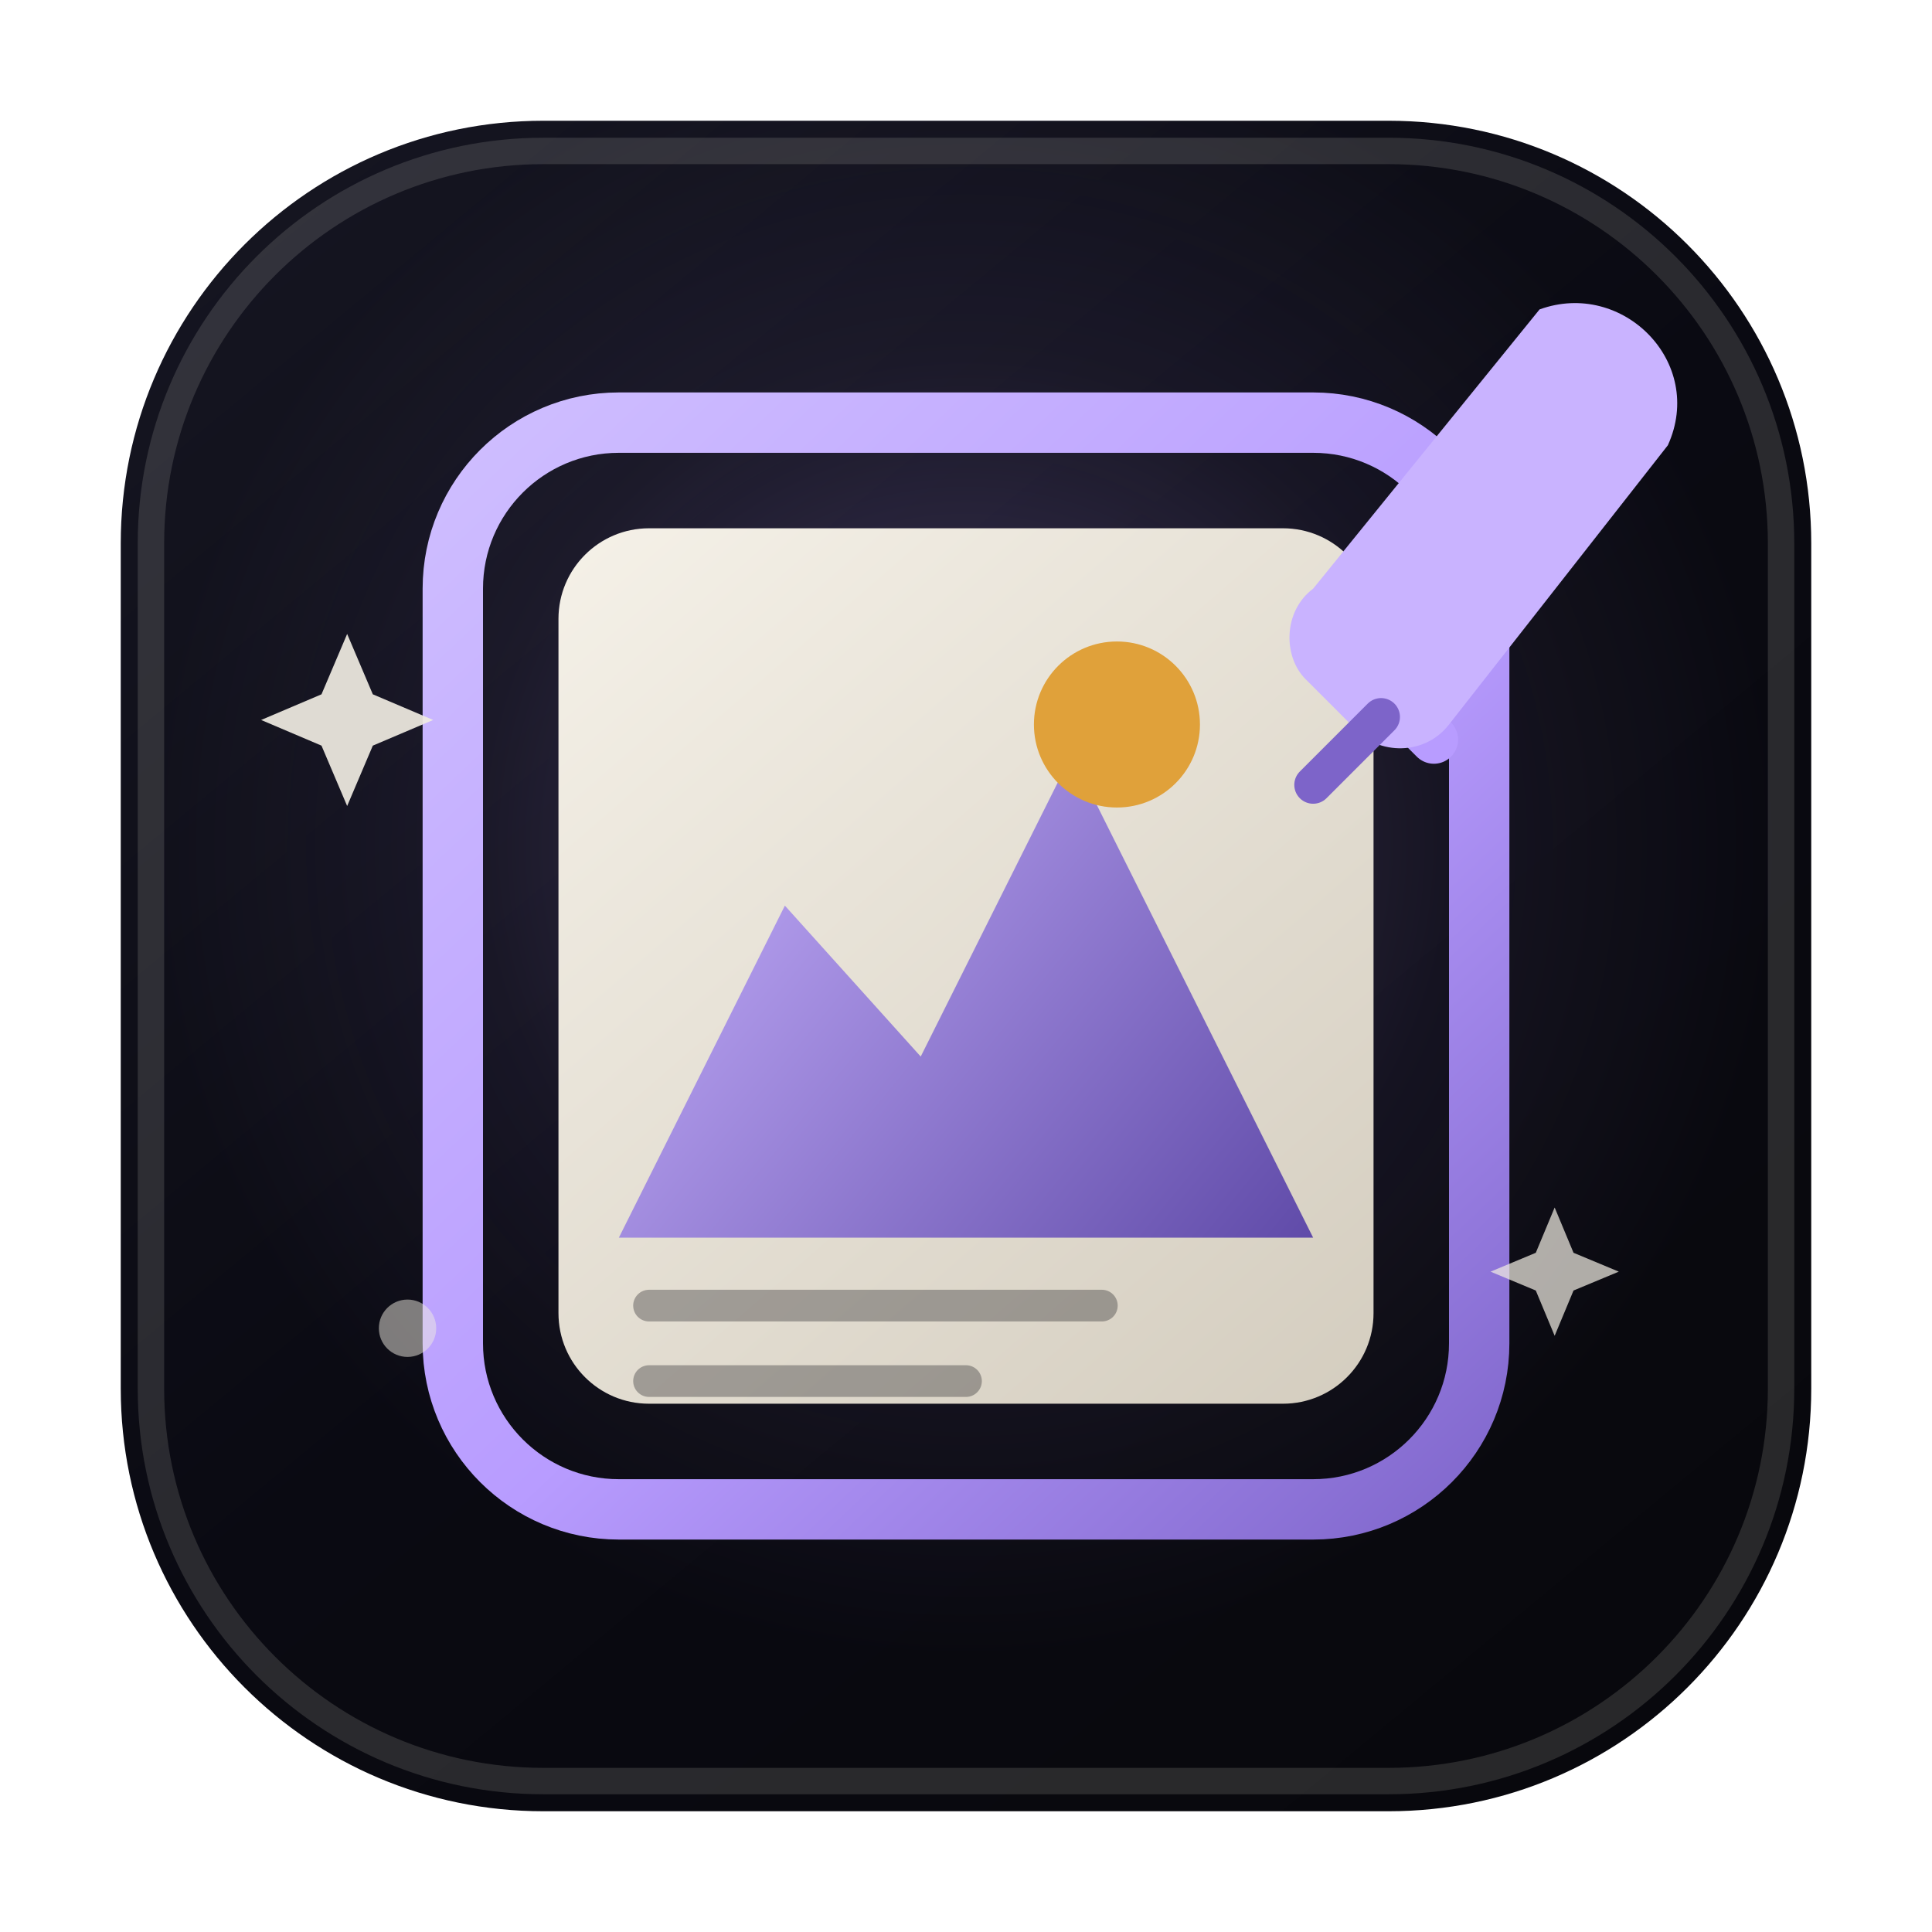
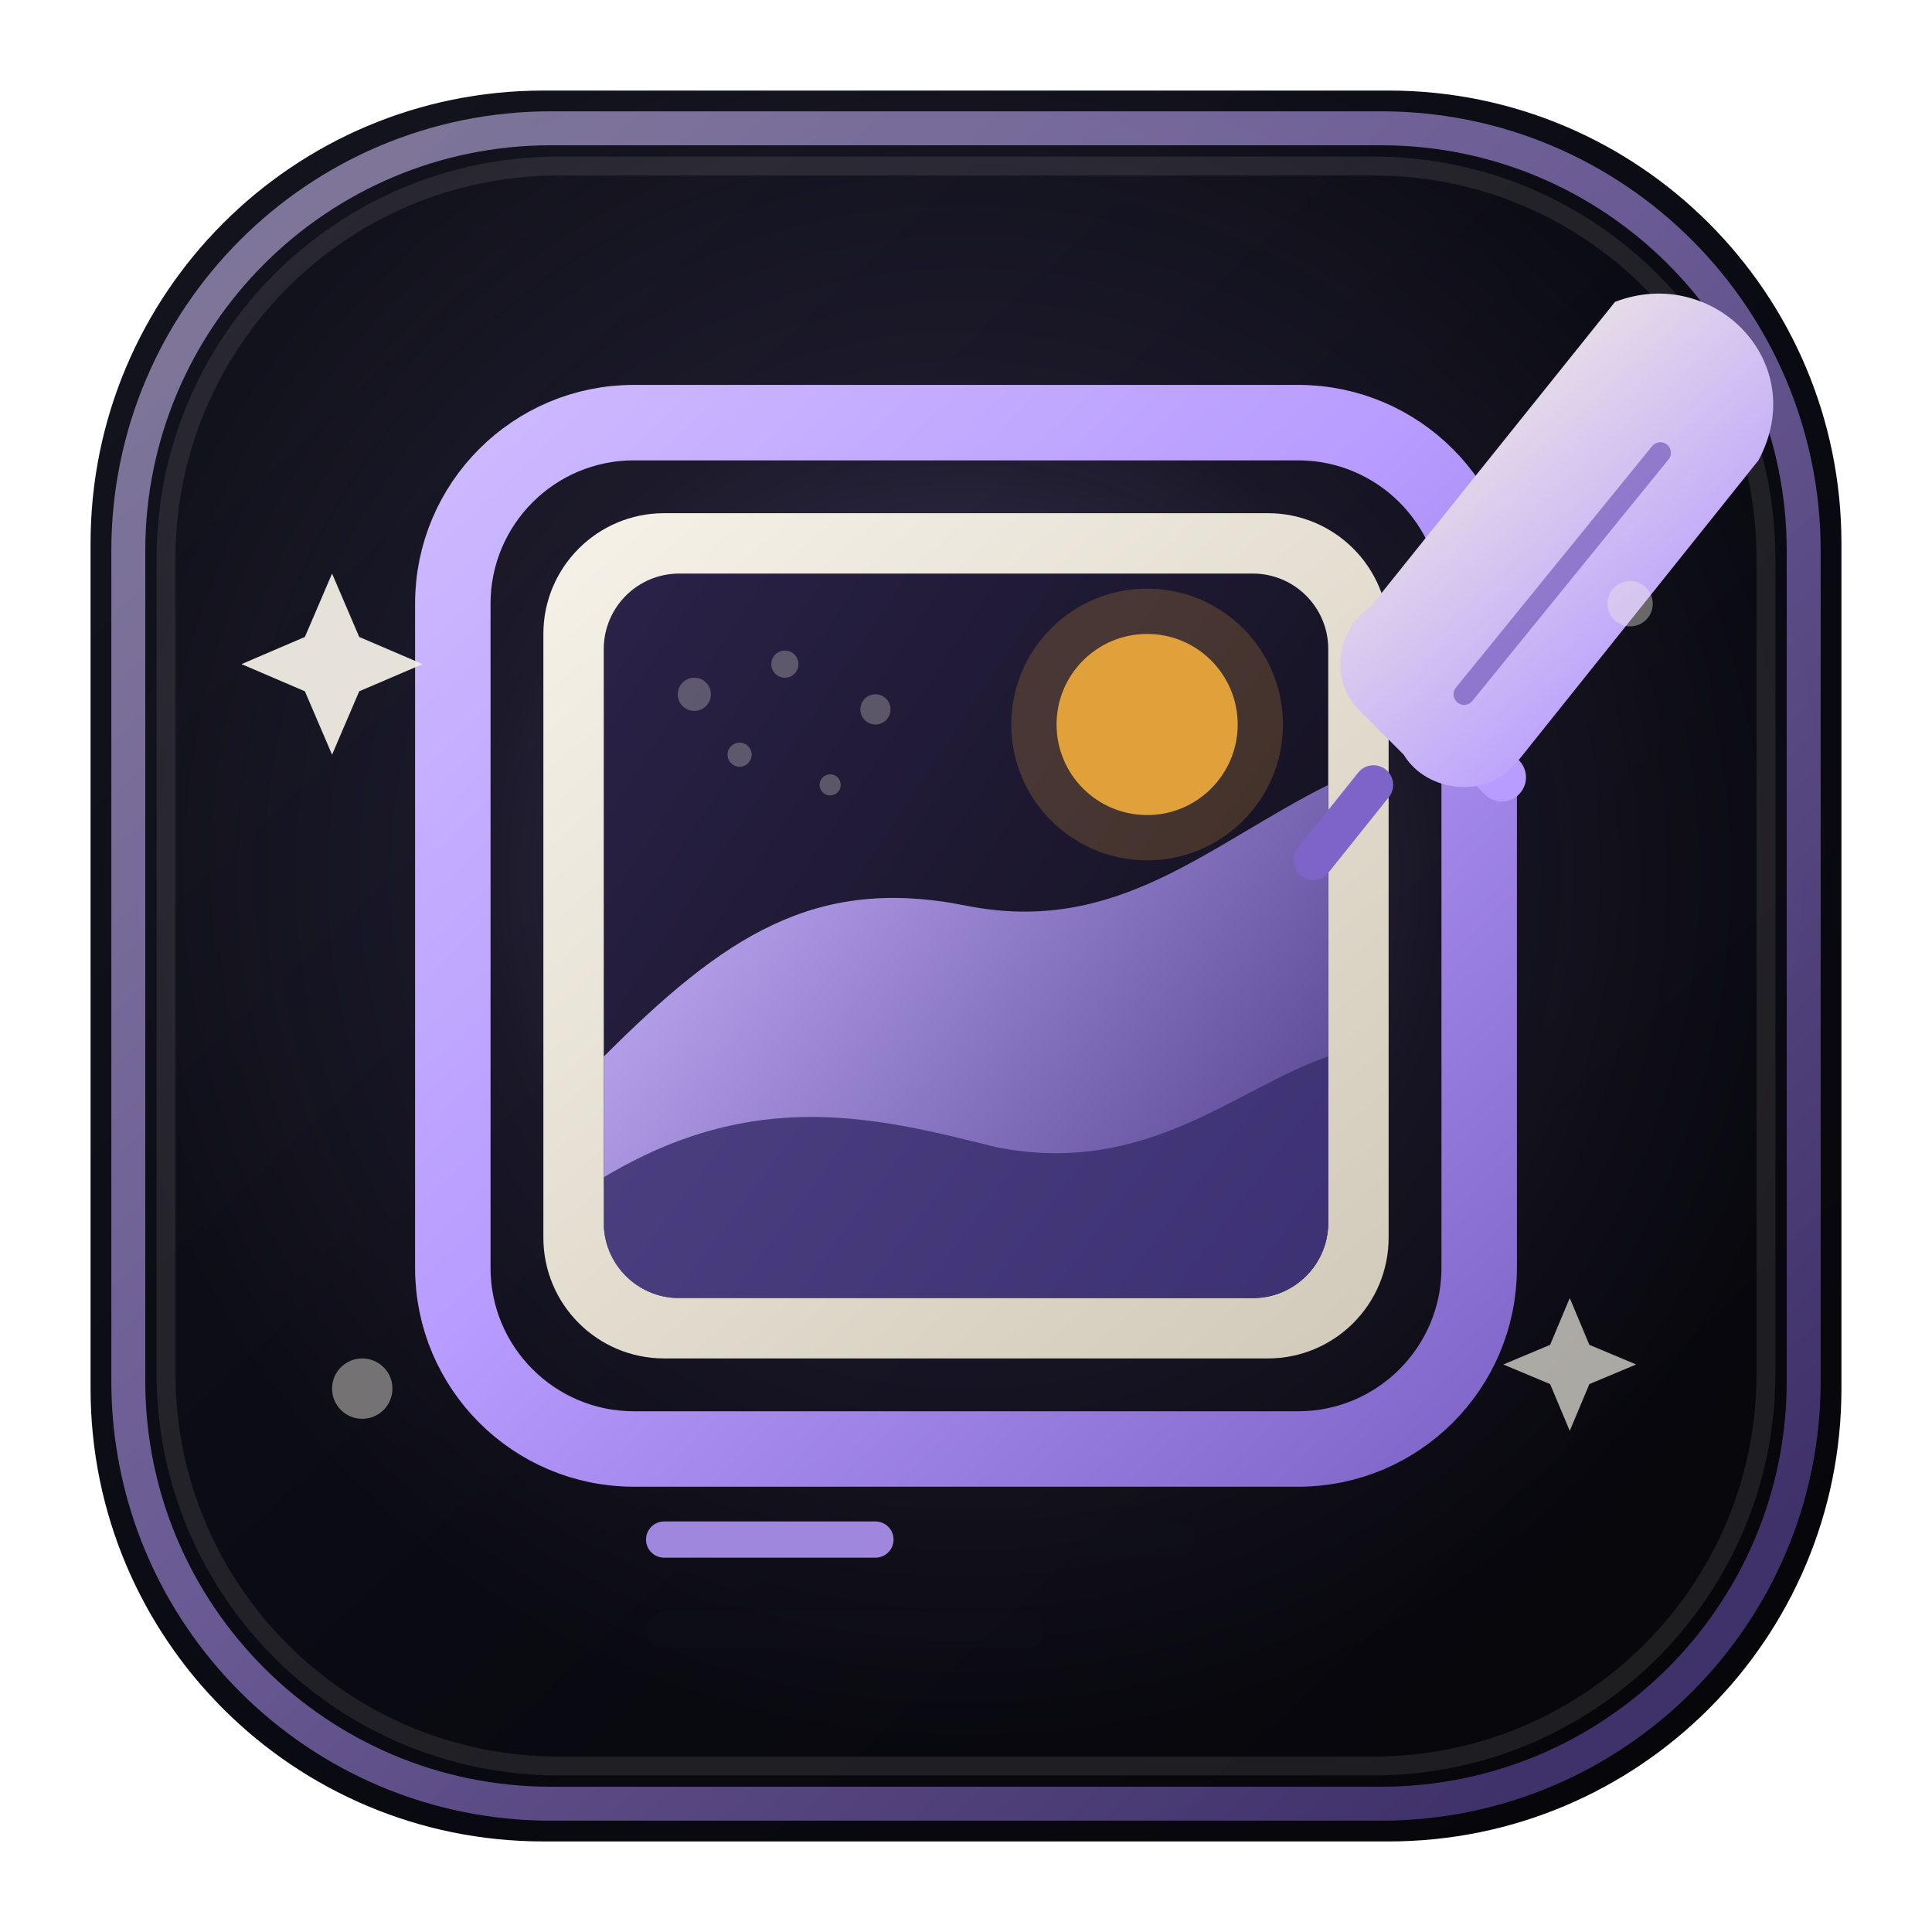
<svg xmlns="http://www.w3.org/2000/svg" viewBox="0 0 128 128" role="img" aria-label="Mor Image Prompt Atelier">
  <defs>
-     <linearGradient id="bg" x1="16" y1="6" x2="112" y2="122" gradientUnits="userSpaceOnUse">
-       <stop offset="0%" stop-color="#161622" />
-       <stop offset="50%" stop-color="#0a0a12" />
-       <stop offset="100%" stop-color="#08080c" />
+     <linearGradient id="tile" x1="12" y1="8" x2="116" y2="120" gradientUnits="userSpaceOnUse">
+       <stop offset="0%" stop-color="#14141f" />
+       <stop offset="55%" stop-color="#0a0a12" />
+       <stop offset="100%" stop-color="#06060a" />
    </linearGradient>
-     <linearGradient id="frame" x1="28" y1="26" x2="100" y2="102" gradientUnits="userSpaceOnUse">
-       <stop offset="0%" stop-color="#d0c0ff" />
-       <stop offset="55%" stop-color="#b89cff" />
-       <stop offset="100%" stop-color="#7d64c9" />
+     <linearGradient id="rim" x1="20" y1="18" x2="108" y2="110" gradientUnits="userSpaceOnUse">
+       <stop offset="0%" stop-color="#d4c4ff" />
+       <stop offset="45%" stop-color="#b89cff" />
+       <stop offset="100%" stop-color="#6e54b8" />
    </linearGradient>
-     <linearGradient id="paper" x1="38" y1="34" x2="90" y2="94" gradientUnits="userSpaceOnUse">
-       <stop offset="0%" stop-color="#f5f1e8" />
-       <stop offset="100%" stop-color="#d4cdbf" />
+     <linearGradient id="paper" x1="36" y1="32" x2="92" y2="96" gradientUnits="userSpaceOnUse">
+       <stop offset="0%" stop-color="#f7f3ea" />
+       <stop offset="100%" stop-color="#cfc7b6" />
    </linearGradient>
-     <linearGradient id="scene" x1="42" y1="48" x2="86" y2="84" gradientUnits="userSpaceOnUse">
+     <linearGradient id="hills" x1="40" y1="52" x2="88" y2="88" gradientUnits="userSpaceOnUse">
      <stop offset="0%" stop-color="#c9b3ff" />
-       <stop offset="100%" stop-color="#5f4aa8" />
+       <stop offset="100%" stop-color="#4a3a86" />
    </linearGradient>
-     <radialGradient id="glow" cx="64" cy="56" r="54" gradientUnits="userSpaceOnUse">
-       <stop offset="0%" stop-color="#b89cff" stop-opacity="0.30" />
-       <stop offset="60%" stop-color="#b89cff" stop-opacity="0.07" />
+     <linearGradient id="sky" x1="40" y1="40" x2="88" y2="72" gradientUnits="userSpaceOnUse">
+       <stop offset="0%" stop-color="#2a2248" />
+       <stop offset="100%" stop-color="#12101c" />
+     </linearGradient>
+     <radialGradient id="glow" cx="64" cy="58" r="58" gradientUnits="userSpaceOnUse">
+       <stop offset="0%" stop-color="#b89cff" stop-opacity="0.34" />
+       <stop offset="55%" stop-color="#b89cff" stop-opacity="0.08" />
      <stop offset="100%" stop-color="#b89cff" stop-opacity="0" />
    </radialGradient>
+     <linearGradient id="nib" x1="90" y1="28" x2="108" y2="48" gradientUnits="userSpaceOnUse">
+       <stop offset="0%" stop-color="#f0ece2" />
+       <stop offset="100%" stop-color="#b89cff" />
+     </linearGradient>
+     <clipPath id="mat">
+       <rect x="40" y="38" width="48" height="48" rx="5" />
+     </clipPath>
  </defs>
-   <rect x="8" y="8" width="112" height="112" rx="28" fill="url(#bg)" />
-   <rect x="8" y="8" width="112" height="112" rx="28" fill="url(#glow)" />
-   <rect x="10" y="10" width="108" height="108" rx="26" fill="none" stroke="#f0ece2" stroke-opacity="0.14" stroke-width="1.75" />
-   <rect x="30" y="28" width="68" height="72" rx="11" fill="none" stroke="url(#frame)" stroke-width="4" />
-   <rect x="37" y="35" width="54" height="58" rx="6" fill="url(#paper)" />
-   <path d="M41 82 L52 60 L61 70 L71 50 L87 82 Z" fill="url(#scene)" />
-   <circle cx="74" cy="48" r="5.5" fill="#e0a13a" />
-   <g stroke="#101018" stroke-opacity="0.32" stroke-width="2.1" stroke-linecap="round">
-     <line x1="43" y1="86.5" x2="73" y2="86.5" />
-     <line x1="43" y1="91.5" x2="64" y2="91.5" />
+   <rect x="6" y="6" width="116" height="116" rx="30" fill="url(#tile)" />
+   <rect x="6" y="6" width="116" height="116" rx="30" fill="url(#glow)" />
+   <rect x="8.5" y="8.5" width="111" height="111" rx="28" fill="none" stroke="url(#rim)" stroke-width="2.25" stroke-opacity="0.55" />
+   <rect x="11" y="11" width="106" height="106" rx="26" fill="none" stroke="#f0ece2" stroke-opacity="0.10" stroke-width="1.25" />
+   <rect x="30" y="28" width="68" height="68" rx="12" fill="none" stroke="url(#rim)" stroke-width="5" />
+   <rect x="36" y="34" width="56" height="56" rx="8" fill="url(#paper)" />
+   <rect x="40" y="38" width="48" height="48" rx="5" fill="url(#sky)" />
+   <g clip-path="url(#mat)">
+     <path d="M40 70 C48 62 54 58 64 60 C74 62 80 56 88 52 L88 86 L40 86 Z" fill="url(#hills)" />
+     <path d="M40 78 C50 72 58 74 66 76 C76 78 82 72 88 70 L88 86 L40 86 Z" fill="#3a2f6e" opacity="0.85" />
+     <circle cx="76" cy="48" r="6" fill="#e0a13a" />
+     <circle cx="76" cy="48" r="9" fill="#e0a13a" opacity="0.22" />
+     <g fill="#f0ece2" opacity="0.28">
+       <circle cx="46" cy="46" r="1.1" />
+       <circle cx="52" cy="44" r="0.9" />
+       <circle cx="49" cy="50" r="0.8" />
+       <circle cx="58" cy="47" r="1" />
+       <circle cx="55" cy="52" r="0.7" />
+     </g>
  </g>
-   <path d="M88 42 L105 24" stroke="#f0ece2" stroke-width="3.4" stroke-linecap="round" />
-   <path d="M88 42 L95 49" stroke="#b89cff" stroke-width="3.2" stroke-linecap="round" />
-   <path d="M102 20.5 C107.5 18.5 113 24 110.5 29.5 L96 48 C94.3 50.2 91 50 89.5 48 L86.5 45            C85 43.5 85 40.5 87 39 Z" fill="#c9b3ff" />
-   <path d="M91.5 47.5 L87 52" stroke="#7d64c9" stroke-width="2.5" stroke-linecap="round" />
+   <g stroke="#101018" stroke-opacity="0.38" stroke-width="2.4" stroke-linecap="round">
+     <line x1="44" y1="102" x2="78" y2="102" />
+     <line x1="44" y1="108" x2="68" y2="108" />
+   </g>
+   <line x1="44" y1="102" x2="58" y2="102" stroke="#b89cff" stroke-width="2.4" stroke-linecap="round" opacity="0.85" />
+   <g transform="translate(2, -2)">
+     <path d="M90 46 L108 26" stroke="#f0ece2" stroke-width="3.6" stroke-linecap="round" />
+     <path d="M90 46 L97.5 53.5" stroke="#b89cff" stroke-width="3.2" stroke-linecap="round" />
+     <path d="M105 22              C111.5 19.5 118 26 114.5 32.5              L98.5 52.5              C96.5 55 92.5 54.5 91 52              L88 49              C86.2 47.2 86.4 43.8 88.8 42.2 Z" fill="url(#nib)" />
+     <path d="M95 48 L108 32" stroke="#6e54b8" stroke-width="1.4" stroke-linecap="round" opacity="0.65" />
+     <path d="M89 54 L85 59" stroke="#7d64c9" stroke-width="2.6" stroke-linecap="round" />
+   </g>
  <g fill="#f0ece2">
-     <path d="M23 42 l1.7 4 4 1.7 -4 1.7 -1.7 4 -1.7 -4 -4 -1.7 4 -1.7 z" opacity="0.92" />
-     <path d="M103 80 l1.25 3 3 1.25 -3 1.25 -1.25 3 -1.25 -3 -3 -1.25 3 -1.25 z" opacity="0.72" />
-     <circle cx="27" cy="88" r="1.9" opacity="0.5" />
+     <path d="M22 38 l1.8 4.2 4.2 1.8 -4.2 1.8 -1.8 4.2 -1.8 -4.2 -4.2 -1.8 4.2 -1.8 z" opacity="0.95" />
+     <path d="M104 86 l1.3 3.1 3.1 1.3 -3.1 1.3 -1.3 3.1 -1.3 -3.1 -3.1 -1.3 3.1 -1.3 z" opacity="0.7" />
+     <circle cx="24" cy="92" r="2" opacity="0.45" />
+     <circle cx="108" cy="40" r="1.5" opacity="0.4" />
  </g>
</svg>
